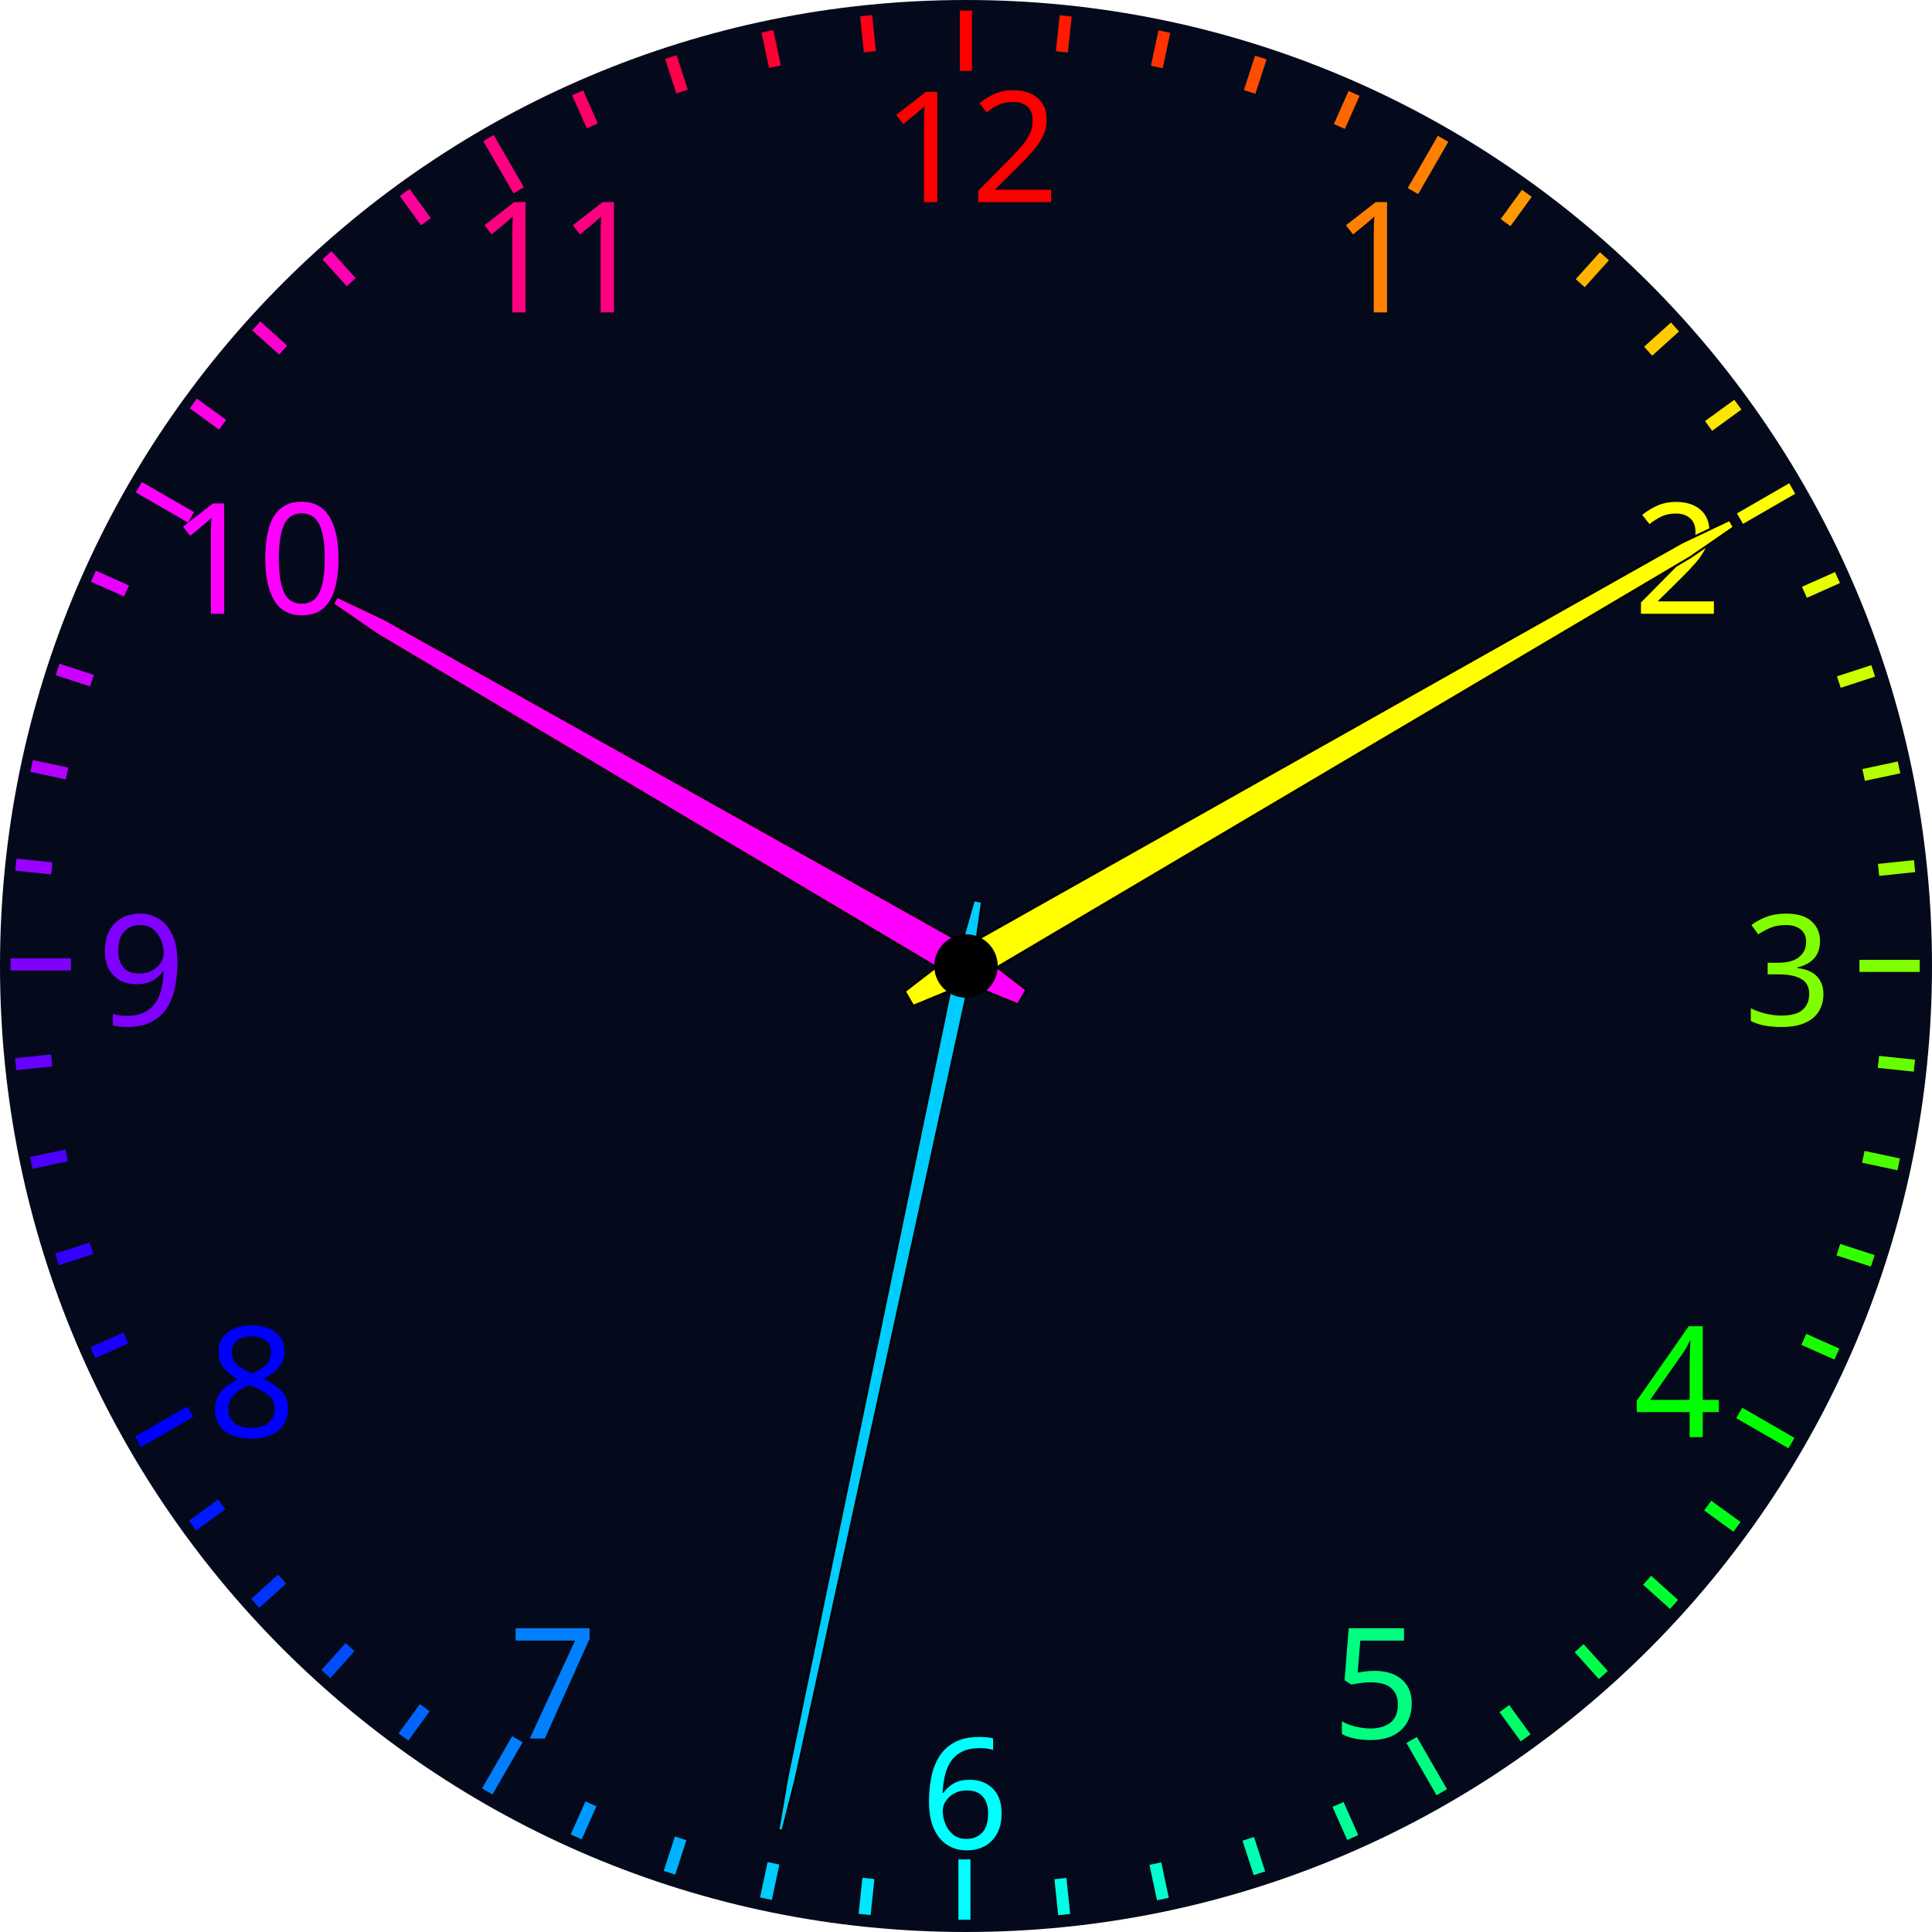
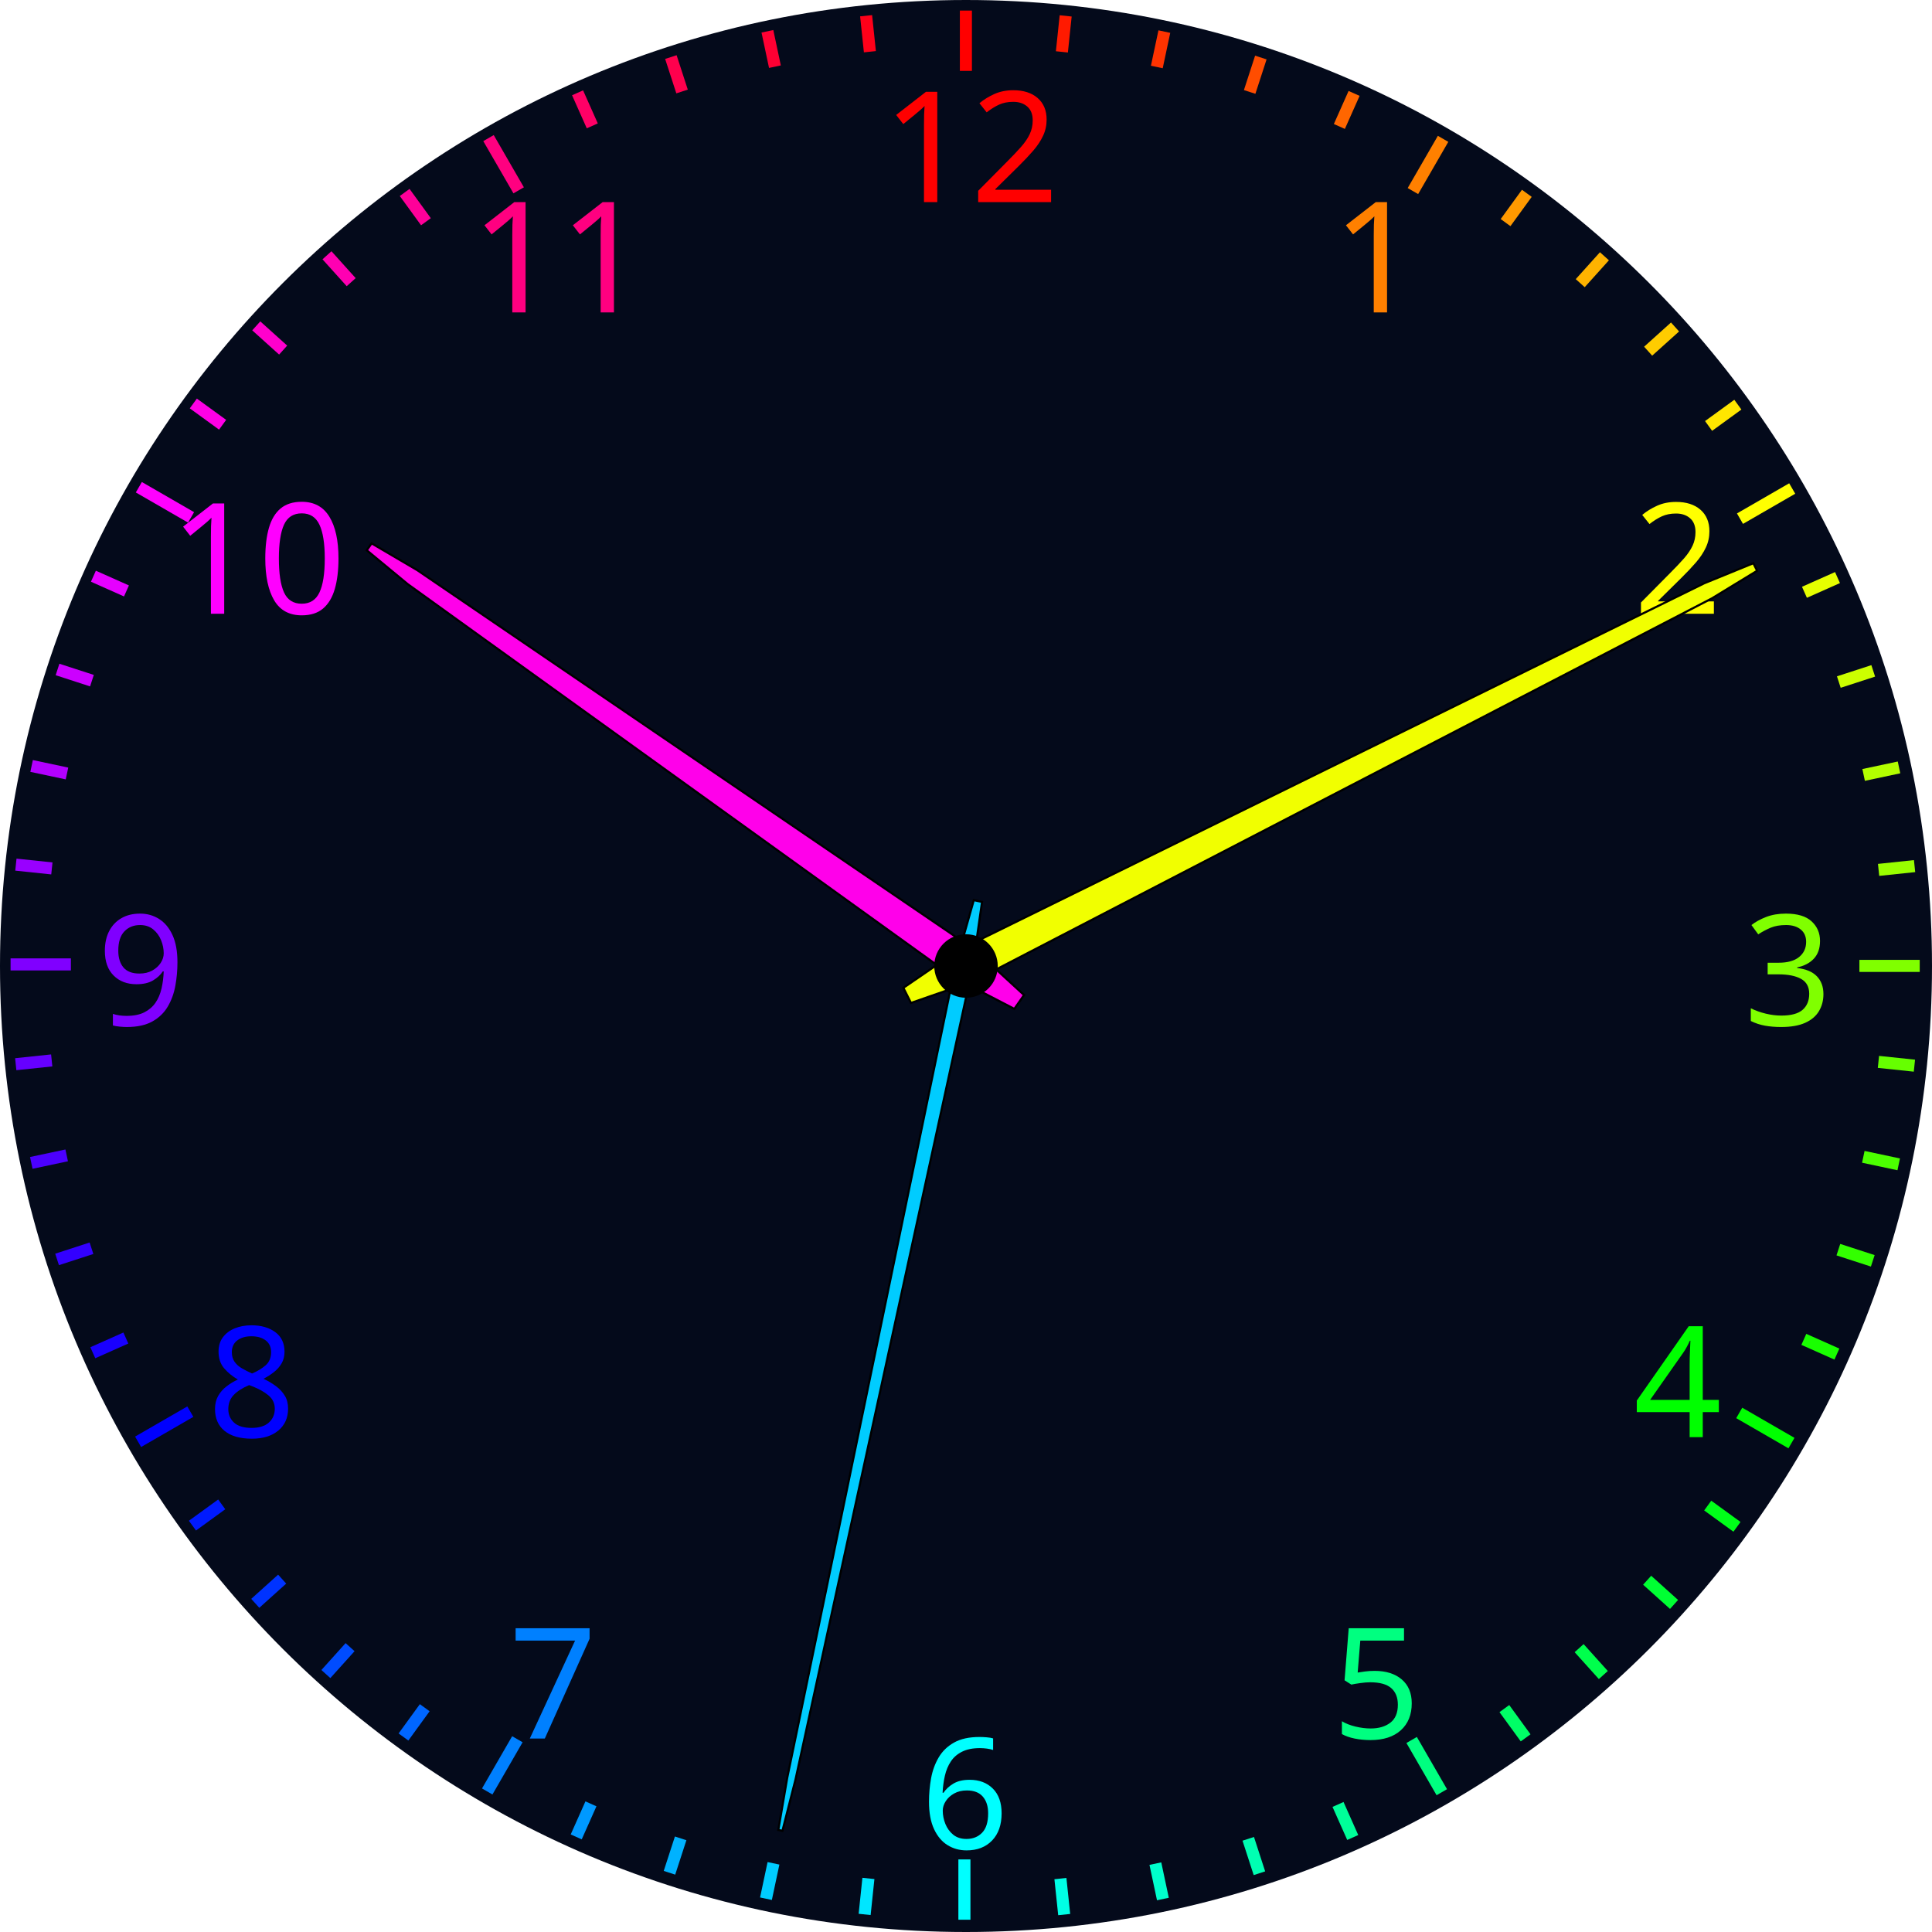
<svg xmlns="http://www.w3.org/2000/svg" viewBox="0 0 913 913">
  <circle cx="456.5" cy="456.5" r="456.5" fill="hsl(224, 76%, 6%)" />
  <path d="M 453.6 5  l 5.7 0  l 0 28.5  l -5.7 0  l 0 -28.5  z" fill="hsl(0, 100%, 50%)" transform="rotate(0 456.1 456.1)" />
  <path d="M 453.6 5  l 5.7 0  l 0 17.1  l -5.7 0  l 0 -17.1  z" fill="hsl(6, 100%, 50%)" transform="rotate(6 456.1 456.1)" />
  <path d="M 453.6 5  l 5.7 0  l 0 17.1  l -5.7 0  l 0 -17.1  z" fill="hsl(12, 100%, 50%)" transform="rotate(12 456.1 456.1)" />
  <path d="M 453.6 5  l 5.7 0  l 0 17.1  l -5.7 0  l 0 -17.1  z" fill="hsl(18, 100%, 50%)" transform="rotate(18 456.1 456.1)" />
  <path d="M 453.6 5  l 5.7 0  l 0 17.1  l -5.7 0  l 0 -17.1  z" fill="hsl(24, 100%, 50%)" transform="rotate(24 456.1 456.1)" />
  <path d="M 453.6 5  l 5.7 0  l 0 28.5  l -5.7 0  l 0 -28.5  z" fill="hsl(30, 100%, 50%)" transform="rotate(30 456.1 456.1)" />
  <path d="M 453.6 5  l 5.7 0  l 0 17.1  l -5.7 0  l 0 -17.1  z" fill="hsl(36, 100%, 50%)" transform="rotate(36 456.1 456.1)" />
  <path d="M 453.6 5  l 5.7 0  l 0 17.1  l -5.7 0  l 0 -17.1  z" fill="hsl(42, 100%, 50%)" transform="rotate(42 456.1 456.1)" />
  <path d="M 453.6 5  l 5.7 0  l 0 17.1  l -5.7 0  l 0 -17.1  z" fill="hsl(48, 100%, 50%)" transform="rotate(48 456.1 456.1)" />
  <path d="M 453.6 5  l 5.7 0  l 0 17.1  l -5.7 0  l 0 -17.1  z" fill="hsl(54, 100%, 50%)" transform="rotate(54 456.1 456.1)" />
  <path d="M 453.6 5  l 5.7 0  l 0 28.5  l -5.7 0  l 0 -28.5  z" fill="hsl(60, 100%, 50%)" transform="rotate(60 456.1 456.1)" />
  <path d="M 453.6 5  l 5.7 0  l 0 17.1  l -5.7 0  l 0 -17.1  z" fill="hsl(66, 100%, 50%)" transform="rotate(66 456.1 456.1)" />
  <path d="M 453.6 5  l 5.7 0  l 0 17.1  l -5.7 0  l 0 -17.1  z" fill="hsl(72, 100%, 50%)" transform="rotate(72 456.1 456.1)" />
  <path d="M 453.6 5  l 5.7 0  l 0 17.1  l -5.7 0  l 0 -17.1  z" fill="hsl(78, 100%, 50%)" transform="rotate(78 456.1 456.1)" />
  <path d="M 453.6 5  l 5.7 0  l 0 17.1  l -5.7 0  l 0 -17.1  z" fill="hsl(84, 100%, 50%)" transform="rotate(84 456.1 456.1)" />
  <path d="M 453.6 5  l 5.7 0  l 0 28.5  l -5.7 0  l 0 -28.5  z" fill="hsl(90, 100%, 50%)" transform="rotate(90 456.1 456.1)" />
  <path d="M 453.6 5  l 5.7 0  l 0 17.1  l -5.7 0  l 0 -17.1  z" fill="hsl(96, 100%, 50%)" transform="rotate(96 456.1 456.1)" />
  <path d="M 453.6 5  l 5.7 0  l 0 17.1  l -5.7 0  l 0 -17.1  z" fill="hsl(102, 100%, 50%)" transform="rotate(102 456.1 456.1)" />
  <path d="M 453.6 5  l 5.7 0  l 0 17.1  l -5.7 0  l 0 -17.1  z" fill="hsl(108, 100%, 50%)" transform="rotate(108 456.1 456.1)" />
  <path d="M 453.6 5  l 5.7 0  l 0 17.1  l -5.7 0  l 0 -17.1  z" fill="hsl(114, 100%, 50%)" transform="rotate(114 456.1 456.1)" />
  <path d="M 453.6 5  l 5.7 0  l 0 28.5  l -5.7 0  l 0 -28.5  z" fill="hsl(120, 100%, 50%)" transform="rotate(120 456.1 456.1)" />
  <path d="M 453.6 5  l 5.7 0  l 0 17.1  l -5.7 0  l 0 -17.1  z" fill="hsl(126, 100%, 50%)" transform="rotate(126 456.1 456.1)" />
  <path d="M 453.6 5  l 5.7 0  l 0 17.1  l -5.7 0  l 0 -17.1  z" fill="hsl(132, 100%, 50%)" transform="rotate(132 456.1 456.1)" />
  <path d="M 453.6 5  l 5.7 0  l 0 17.1  l -5.7 0  l 0 -17.1  z" fill="hsl(138, 100%, 50%)" transform="rotate(138 456.1 456.1)" />
  <path d="M 453.6 5  l 5.7 0  l 0 17.1  l -5.7 0  l 0 -17.1  z" fill="hsl(144, 100%, 50%)" transform="rotate(144 456.1 456.1)" />
  <path d="M 453.6 5  l 5.7 0  l 0 28.5  l -5.7 0  l 0 -28.5  z" fill="hsl(150, 100%, 50%)" transform="rotate(150 456.1 456.1)" />
  <path d="M 453.6 5  l 5.7 0  l 0 17.1  l -5.7 0  l 0 -17.1  z" fill="hsl(156, 100%, 50%)" transform="rotate(156 456.1 456.1)" />
  <path d="M 453.6 5  l 5.7 0  l 0 17.1  l -5.7 0  l 0 -17.1  z" fill="hsl(162, 100%, 50%)" transform="rotate(162 456.1 456.1)" />
  <path d="M 453.6 5  l 5.7 0  l 0 17.1  l -5.7 0  l 0 -17.1  z" fill="hsl(168, 100%, 50%)" transform="rotate(168 456.1 456.1)" />
  <path d="M 453.6 5  l 5.7 0  l 0 17.1  l -5.7 0  l 0 -17.1  z" fill="hsl(174, 100%, 50%)" transform="rotate(174 456.1 456.1)" />
  <path d="M 453.6 5  l 5.7 0  l 0 28.5  l -5.7 0  l 0 -28.5  z" fill="hsl(180, 100%, 50%)" transform="rotate(180 456.1 456.1)" />
  <path d="M 453.6 5  l 5.7 0  l 0 17.1  l -5.7 0  l 0 -17.1  z" fill="hsl(186, 100%, 50%)" transform="rotate(186 456.1 456.1)" />
  <path d="M 453.6 5  l 5.7 0  l 0 17.1  l -5.7 0  l 0 -17.1  z" fill="hsl(192, 100%, 50%)" transform="rotate(192 456.1 456.1)" />
  <path d="M 453.6 5  l 5.7 0  l 0 17.1  l -5.7 0  l 0 -17.1  z" fill="hsl(198, 100%, 50%)" transform="rotate(198 456.1 456.1)" />
  <path d="M 453.6 5  l 5.7 0  l 0 17.1  l -5.7 0  l 0 -17.1  z" fill="hsl(204, 100%, 50%)" transform="rotate(204 456.1 456.1)" />
  <path d="M 453.6 5  l 5.7 0  l 0 28.5  l -5.7 0  l 0 -28.5  z" fill="hsl(210, 100%, 50%)" transform="rotate(210 456.1 456.1)" />
  <path d="M 453.6 5  l 5.7 0  l 0 17.1  l -5.7 0  l 0 -17.1  z" fill="hsl(216, 100%, 50%)" transform="rotate(216 456.1 456.1)" />
  <path d="M 453.6 5  l 5.7 0  l 0 17.1  l -5.7 0  l 0 -17.1  z" fill="hsl(222, 100%, 50%)" transform="rotate(222 456.1 456.1)" />
  <path d="M 453.6 5  l 5.7 0  l 0 17.1  l -5.7 0  l 0 -17.1  z" fill="hsl(228, 100%, 50%)" transform="rotate(228 456.1 456.1)" />
  <path d="M 453.6 5  l 5.7 0  l 0 17.1  l -5.7 0  l 0 -17.1  z" fill="hsl(234, 100%, 50%)" transform="rotate(234 456.1 456.1)" />
  <path d="M 453.6 5  l 5.7 0  l 0 28.5  l -5.7 0  l 0 -28.5  z" fill="hsl(240, 100%, 50%)" transform="rotate(240 456.1 456.1)" />
  <path d="M 453.6 5  l 5.7 0  l 0 17.1  l -5.7 0  l 0 -17.1  z" fill="hsl(246, 100%, 50%)" transform="rotate(246 456.1 456.1)" />
  <path d="M 453.6 5  l 5.7 0  l 0 17.1  l -5.7 0  l 0 -17.1  z" fill="hsl(252, 100%, 50%)" transform="rotate(252 456.1 456.1)" />
  <path d="M 453.6 5  l 5.7 0  l 0 17.1  l -5.7 0  l 0 -17.1  z" fill="hsl(258, 100%, 50%)" transform="rotate(258 456.1 456.1)" />
  <path d="M 453.6 5  l 5.7 0  l 0 17.1  l -5.7 0  l 0 -17.1  z" fill="hsl(264, 100%, 50%)" transform="rotate(264 456.1 456.1)" />
  <path d="M 453.6 5  l 5.7 0  l 0 28.5  l -5.7 0  l 0 -28.5  z" fill="hsl(270, 100%, 50%)" transform="rotate(270 456.1 456.1)" />
  <path d="M 453.6 5  l 5.7 0  l 0 17.1  l -5.7 0  l 0 -17.1  z" fill="hsl(276, 100%, 50%)" transform="rotate(276 456.1 456.1)" />
  <path d="M 453.6 5  l 5.7 0  l 0 17.1  l -5.7 0  l 0 -17.1  z" fill="hsl(282, 100%, 50%)" transform="rotate(282 456.1 456.1)" />
  <path d="M 453.6 5  l 5.7 0  l 0 17.1  l -5.7 0  l 0 -17.1  z" fill="hsl(288, 100%, 50%)" transform="rotate(288 456.1 456.1)" />
  <path d="M 453.6 5  l 5.7 0  l 0 17.1  l -5.7 0  l 0 -17.1  z" fill="hsl(294, 100%, 50%)" transform="rotate(294 456.1 456.1)" />
  <path d="M 453.6 5  l 5.7 0  l 0 28.5  l -5.7 0  l 0 -28.5  z" fill="hsl(300, 100%, 50%)" transform="rotate(300 456.1 456.1)" />
  <path d="M 453.6 5  l 5.7 0  l 0 17.1  l -5.7 0  l 0 -17.1  z" fill="hsl(306, 100%, 50%)" transform="rotate(306 456.1 456.1)" />
  <path d="M 453.6 5  l 5.7 0  l 0 17.1  l -5.7 0  l 0 -17.1  z" fill="hsl(312, 100%, 50%)" transform="rotate(312 456.1 456.1)" />
  <path d="M 453.6 5  l 5.7 0  l 0 17.1  l -5.7 0  l 0 -17.1  z" fill="hsl(318, 100%, 50%)" transform="rotate(318 456.1 456.1)" />
  <path d="M 453.6 5  l 5.7 0  l 0 17.1  l -5.7 0  l 0 -17.1  z" fill="hsl(324, 100%, 50%)" transform="rotate(324 456.1 456.1)" />
  <path d="M 453.6 5  l 5.7 0  l 0 28.5  l -5.7 0  l 0 -28.5  z" fill="hsl(330, 100%, 50%)" transform="rotate(330 456.1 456.1)" />
  <path d="M 453.6 5  l 5.7 0  l 0 17.1  l -5.7 0  l 0 -17.1  z" fill="hsl(336, 100%, 50%)" transform="rotate(336 456.1 456.1)" />
  <path d="M 453.6 5  l 5.7 0  l 0 17.1  l -5.7 0  l 0 -17.1  z" fill="hsl(342, 100%, 50%)" transform="rotate(342 456.1 456.1)" />
  <path d="M 453.6 5  l 5.7 0  l 0 17.1  l -5.7 0  l 0 -17.1  z" fill="hsl(348, 100%, 50%)" transform="rotate(348 456.1 456.1)" />
  <path d="M 453.6 5  l 5.7 0  l 0 17.1  l -5.7 0  l 0 -17.1  z" fill="hsl(354, 100%, 50%)" transform="rotate(354 456.1 456.1)" />
  <g transform="rotate(30 456.1 456.1)" fill="silver">
    <text x="435" y="95.5" fill="hsl(30, 100%, 50%)" font-family="sans-serif" font-size="73px" transform="rotate(-30 456.1 67)">1</text>
  </g>
  <g transform="rotate(60 456.1 456.1)" fill="silver">
    <text x="435" y="95.5" fill="hsl(60, 100%, 50%)" font-family="sans-serif" font-size="73px" transform="rotate(-60 456.1 67)">2</text>
  </g>
  <g transform="rotate(90 456.1 456.1)" fill="silver">
    <text x="435" y="95.5" fill="hsl(90, 100%, 50%)" font-family="sans-serif" font-size="73px" transform="rotate(-90 456.1 67)">3</text>
  </g>
  <g transform="rotate(120 456.1 456.1)" fill="silver">
    <text x="435" y="95.5" fill="hsl(120, 100%, 50%)" font-family="sans-serif" font-size="73px" transform="rotate(-120 456.1 67)">4</text>
  </g>
  <g transform="rotate(150 456.1 456.1)" fill="silver">
    <text x="435" y="95.5" fill="hsl(150, 100%, 50%)" font-family="sans-serif" font-size="73px" transform="rotate(-150 456.1 67)">5</text>
  </g>
  <g transform="rotate(180 456.1 456.1)" fill="silver">
    <text x="435" y="95.5" fill="hsl(180, 100%, 50%)" font-family="sans-serif" font-size="73px" transform="rotate(-180 456.1 67)">6</text>
  </g>
  <g transform="rotate(210 456.1 456.1)" fill="silver">
    <text x="435" y="95.5" fill="hsl(210, 100%, 50%)" font-family="sans-serif" font-size="73px" transform="rotate(-210 456.1 67)">7</text>
  </g>
  <g transform="rotate(240 456.1 456.1)" fill="silver">
    <text x="435" y="95.5" fill="hsl(240, 100%, 50%)" font-family="sans-serif" font-size="73px" transform="rotate(-240 456.1 67)">8</text>
  </g>
  <g transform="rotate(270 456.1 456.1)" fill="silver">
    <text x="435" y="95.5" fill="hsl(270, 100%, 50%)" font-family="sans-serif" font-size="73px" transform="rotate(-270 456.1 67)">9</text>
  </g>
  <g transform="rotate(300 456.1 456.1)" fill="silver">
    <text x="417" y="95.5" fill="hsl(300, 100%, 50%)" font-family="sans-serif" font-size="73px" transform="rotate(-300 456.1 67)">10</text>
  </g>
  <g transform="rotate(330 456.1 456.1)" fill="silver">
    <text x="417" y="95.5" fill="hsl(330, 100%, 50%)" font-family="sans-serif" font-size="73px" transform="rotate(-330 456.1 67)">11</text>
  </g>
  <g transform="rotate(0 456.1 456.1)" fill="silver">
    <text x="417" y="95.5" fill="hsl(0, 100%, 50%)" font-family="sans-serif" font-size="73px" transform="rotate(-0 456.1 67)">12</text>
  </g>
-   <path d="M 456.5 487 l 4 0 l 4 -30 l 0 -14 l -4 -306 l -2 -25 l -4 0 l -2 25 l -4 306 l 0 14 l 4 30 l 4 0 z" fill="hsl(300, 100%, 50%)" transform="rotate(300 456.1 456.1)" stroke="hsl(224, 76%, 0%)" />
-   <path d="M 456.5 487 l 4 0 l 4 -30 l 0 -14 l -4 -380 l -2 -25 l -4 0 l -2 25 l -4 380 l 0 14 l 4 30 l 4 0 z" fill="hsl(60, 100%, 50%)" transform="rotate(60 456.1 456.1)" stroke="hsl(224, 76%, 0%)" />
+   <path d="M 456.5 487 l 4 0 l 4 -30 l 0 -14 l -4 -306 l -2 -25 l -4 0 l -2 25 l -4 306 l 0 14 l 4 30 l 4 0 z" fill="hsl(305, 100%, 50%)" transform="rotate(305 456.1 456.1)" stroke="hsl(224, 76%, 0%)" />
+   <path d="M 456.5 487 l 4 0 l 4 -30 l 0 -14 l -4 -380 l -2 -25 l -4 0 l -2 25 l -4 380 l 0 14 l 4 30 l 4 0 z" fill="hsl(63.2, 100%, 50%)" transform="rotate(63.2 456.1 456.1)" stroke="hsl(224, 76%, 0%)" />
  <path d="M 456.5 487 l 2 0 l 2 -30 l 0 -14 l -2 -380 l -1 -25 l -2 0 l -1 25 l -2 380 l 0 14 l 2 30 l 2 0 z" fill="hsl(192, 100%, 50%)" transform="rotate(192 456.1 456.1)" stroke="hsl(224, 76%, 0%)" />
  <circle cx="456.5" cy="456.5" r="15" fill="black" />
</svg>
